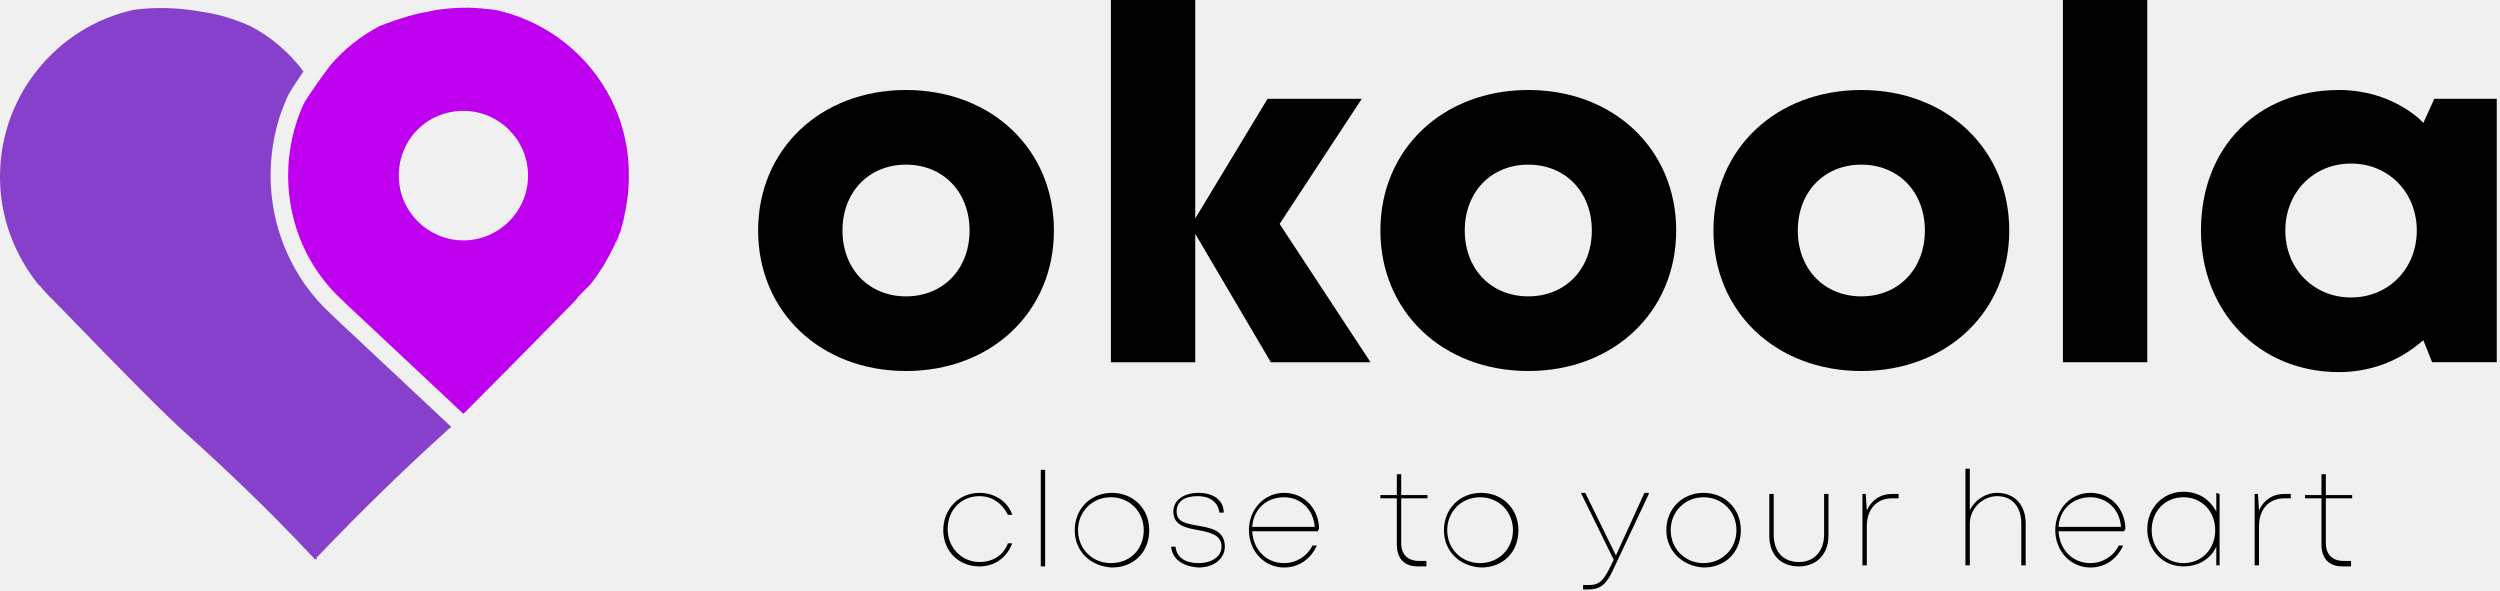
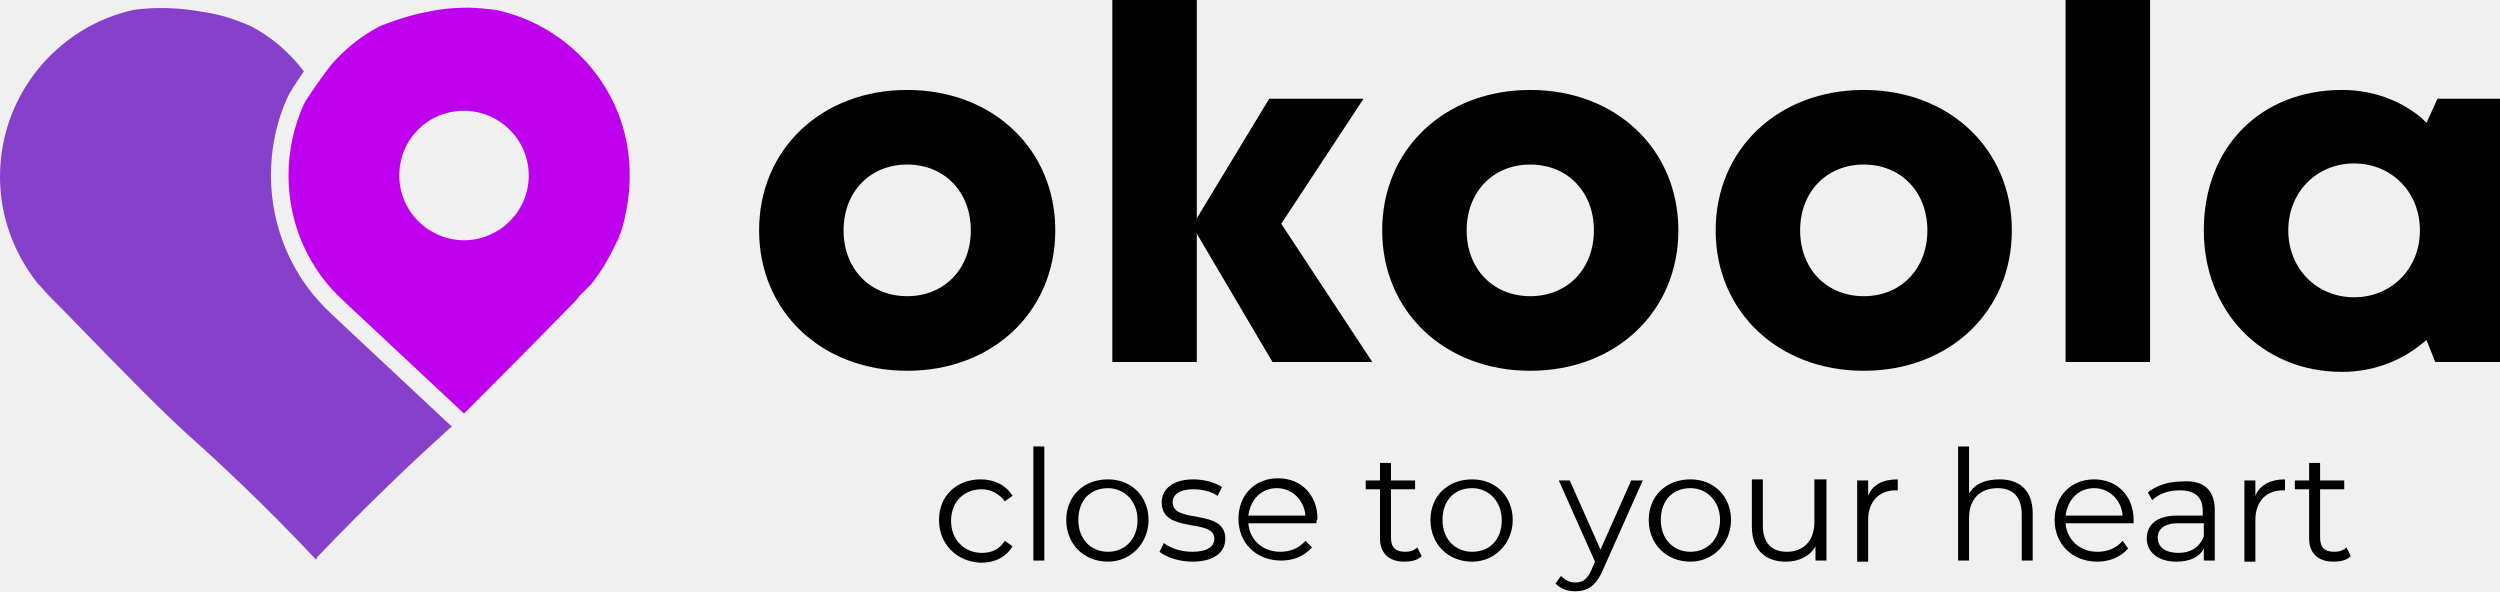
- <svg xmlns="http://www.w3.org/2000/svg" width="508" height="120" viewBox="0 0 508 120" fill="none">
-   <g clip-path="url(#clip0_1887_19741)">
-     <path d="M125.11 49.516C124.888 49.739 124.888 50.185 124.665 50.408C124.888 50.185 124.888 49.962 125.11 49.516Z" fill="#8740CC" />
-     <path d="M125.999 47.062C125.999 47.285 125.999 47.285 125.778 47.509C125.999 47.509 125.999 47.285 125.999 47.062Z" fill="#8740CC" />
-     <path d="M126.001 47.508C125.778 48.177 125.555 48.846 125.11 49.515C125.333 48.846 125.778 48.177 126.001 47.508Z" fill="#BF00EF" />
-     <path d="M126.891 44.832C126.668 45.724 126.446 46.393 126.223 47.286C126.446 46.393 126.668 45.501 126.891 44.832Z" fill="#BF00EF" />
-     <path d="M67.23 63.791C59.438 56.654 54.986 46.393 54.986 35.687C54.986 30.111 56.099 24.758 58.325 19.851C58.771 18.735 60.329 16.505 61.665 14.498C58.771 10.706 55.209 7.583 50.979 5.352C46.527 3.345 42.965 2.676 41.407 2.453C38.735 2.007 33.615 1.115 27.159 2.007C11.799 5.352 0 19.181 0 35.91C0 44.163 2.894 51.523 7.569 57.546C8.459 58.438 9.35 59.553 10.24 60.445C10.908 61.115 11.576 61.784 12.244 62.453C26.269 76.951 33.615 84.312 38.067 88.326C44.523 94.126 53.651 102.602 63.891 113.531V113.754L64.113 113.531L64.336 113.754V113.308C74.799 102.379 83.704 93.903 90.159 88.103C90.605 87.657 91.05 87.211 91.718 86.765L67.675 64.237L67.23 63.791Z" fill="#8740CC" />
-     <path d="M100.623 2.007C98.619 1.784 96.615 1.561 95.057 1.561C91.273 1.561 88.379 2.007 86.598 2.453C85.039 2.676 81.478 3.568 77.025 5.352C73.241 7.36 69.901 10.036 67.23 13.159C66.117 14.497 62.333 19.851 61.665 21.189C59.661 25.65 58.548 30.557 58.548 35.687C58.548 45.724 62.778 54.869 69.679 61.114C69.901 61.337 69.901 61.337 70.124 61.56L94.167 84.088C98.619 79.627 105.297 72.936 115.76 62.23C115.983 62.007 115.983 62.007 116.206 61.784C116.651 61.337 117.096 60.891 117.541 60.222C118.432 59.33 119.1 58.661 119.99 57.769C120.881 56.654 121.771 55.315 122.661 53.977C122.661 53.754 122.884 53.754 122.884 53.531C123.107 53.085 123.552 52.416 123.775 51.969C123.997 51.523 124.22 51.077 124.442 50.631C124.665 50.408 124.665 49.962 124.888 49.739C125.11 49.07 125.556 48.401 125.778 47.731C125.778 47.508 125.778 47.508 126.001 47.285C126.223 46.393 126.446 45.724 126.669 44.832C127.336 41.932 127.782 39.033 127.782 35.91C128.004 19.181 116.206 5.352 100.623 2.007ZM94.167 48.847C87.043 48.847 81.032 43.047 81.032 35.687C81.032 28.326 86.82 22.527 94.167 22.527C101.29 22.527 107.301 28.326 107.301 35.687C107.301 43.047 101.29 48.847 94.167 48.847Z" fill="#BF00EF" />
-     <path d="M184.103 18.289C166.739 18.289 154.05 30.334 154.05 46.839C154.05 63.345 166.739 75.389 184.103 75.389C201.467 75.389 214.157 63.345 214.157 46.839C214.157 30.334 201.467 18.289 184.103 18.289ZM184.103 60.222C176.535 60.222 171.192 54.646 171.192 46.839C171.192 39.033 176.535 33.456 184.103 33.456C191.672 33.456 197.015 39.033 197.015 46.839C197.015 54.646 191.672 60.222 184.103 60.222Z" fill="black" />
-     <path d="M276.712 20.074H257.567L242.874 44.387V0H225.733V73.606H242.874V47.509L258.235 73.606H278.493L260.016 45.502L276.712 20.074Z" fill="black" />
-     <path d="M310.549 18.289C293.185 18.289 280.496 30.334 280.496 46.839C280.496 63.345 293.185 75.389 310.549 75.389C327.913 75.389 340.602 63.345 340.602 46.839C340.602 30.334 327.913 18.289 310.549 18.289ZM310.549 60.222C302.98 60.222 297.638 54.646 297.638 46.839C297.638 39.033 302.98 33.456 310.549 33.456C318.118 33.456 323.461 39.033 323.461 46.839C323.461 54.646 318.118 60.222 310.549 60.222Z" fill="black" />
-     <path d="M378.225 18.289C360.86 18.289 348.171 30.334 348.171 46.839C348.171 63.345 360.86 75.389 378.225 75.389C395.589 75.389 408.278 63.345 408.278 46.839C408.278 30.334 395.589 18.289 378.225 18.289ZM378.225 60.222C370.656 60.222 365.313 54.646 365.313 46.839C365.313 39.033 370.656 33.456 378.225 33.456C385.793 33.456 391.136 39.033 391.136 46.839C391.136 54.646 385.793 60.222 378.225 60.222Z" fill="black" />
-     <path d="M436.327 0H419.186V73.606H436.327V0Z" fill="black" />
-     <path d="M492.427 24.98L491.536 24.088C487.084 20.297 481.296 18.289 475.285 18.289C458.812 18.289 447.236 29.888 447.236 46.839C447.236 63.345 459.034 75.612 475.285 75.612C481.296 75.612 486.861 73.605 491.314 70.036L492.427 69.144L494.208 73.605H507.342V20.073H494.653L492.427 24.98ZM477.734 60.445C470.165 60.445 464.377 54.646 464.377 46.839C464.377 39.033 470.165 33.233 477.734 33.233C485.303 33.233 491.091 39.033 491.091 46.839C491.091 54.646 485.303 60.445 477.734 60.445Z" fill="black" />
-     <path d="M191.672 107.732C191.672 103.494 194.789 100.148 199.019 100.148C202.135 100.148 204.807 101.933 205.697 104.609H204.807C203.694 102.379 201.69 100.818 199.019 100.818C195.234 100.818 192.563 103.717 192.563 107.509C192.563 111.301 195.457 114.2 199.019 114.2C201.69 114.2 203.916 112.862 204.807 110.409H205.697C204.584 113.308 202.135 115.093 199.019 115.093C194.789 115.093 191.672 111.97 191.672 107.732Z" fill="black" />
-     <path d="M211.485 95.465H212.376V115.093H211.485V95.465Z" fill="black" />
-     <path d="M218.386 107.732C218.386 103.494 221.503 100.148 225.955 100.148C230.185 100.148 233.524 103.271 233.524 107.732C233.524 112.193 230.407 115.316 225.955 115.316C221.503 115.093 218.386 111.97 218.386 107.732ZM232.411 107.732C232.411 103.94 229.517 101.041 225.733 101.041C221.948 101.041 219.054 103.94 219.054 107.732C219.054 111.524 221.948 114.424 225.733 114.424C229.74 114.424 232.411 111.524 232.411 107.732Z" fill="black" />
-     <path d="M237.977 111.078H238.867C239.09 113.308 240.871 114.424 243.542 114.424C246.213 114.424 248.217 113.085 248.217 111.078C248.217 108.624 245.768 108.178 243.542 107.732C241.093 107.286 238.422 106.84 238.422 103.94C238.422 101.71 240.425 100.148 243.542 100.148C246.659 100.148 248.662 101.71 248.662 104.163H247.772C247.549 102.156 245.991 100.818 243.319 100.818C240.648 100.818 239.09 101.933 239.09 103.94C239.09 106.171 241.093 106.394 243.542 106.84C245.991 107.286 248.885 107.732 248.885 111.078C248.885 113.531 246.659 115.316 243.542 115.316C240.203 115.093 238.199 113.531 237.977 111.078Z" fill="black" />
-     <path d="M267.807 107.955H254.45C254.673 111.747 257.344 114.424 260.906 114.424C263.355 114.424 265.581 113.085 266.694 110.855H267.584C266.249 113.754 263.8 115.316 260.906 115.316C256.899 115.316 253.782 111.97 253.782 107.732C253.782 103.494 256.899 100.148 260.906 100.148C265.136 100.148 268.03 103.494 268.03 107.509C267.807 107.732 267.807 107.732 267.807 107.955ZM254.45 107.063H267.139C266.917 103.494 264.245 101.041 260.906 101.041C257.344 101.041 254.673 103.494 254.45 107.063Z" fill="black" />
-     <path d="M289.846 114.201V115.093H288.065C285.394 115.093 283.835 113.532 283.835 110.633V101.264H280.496V100.595H283.835V96.357H284.726V100.595H290.069V101.264H284.726V110.409C284.726 112.64 286.061 113.978 288.288 113.978H289.846V114.201Z" fill="black" />
-     <path d="M293.408 107.732C293.408 103.494 296.525 100.148 300.977 100.148C305.207 100.148 308.546 103.271 308.546 107.732C308.546 112.193 305.429 115.316 300.977 115.316C296.525 115.093 293.408 111.97 293.408 107.732ZM307.433 107.732C307.433 103.94 304.539 101.041 300.754 101.041C296.97 101.041 294.076 103.94 294.076 107.732C294.076 111.524 296.97 114.424 300.754 114.424C304.539 114.424 307.433 111.524 307.433 107.732Z" fill="black" />
-     <path d="M335.037 100.371L327.691 115.985C326.355 118.884 325.019 119.777 322.793 119.777H321.68V118.884H322.793C324.797 118.884 325.687 118.215 327.023 115.539L327.913 113.754L321.235 100.148H322.125L328.359 112.862L334.147 100.148H335.037V100.371Z" fill="black" />
-     <path d="M338.599 107.732C338.599 103.494 341.715 100.148 346.168 100.148C350.398 100.148 353.737 103.271 353.737 107.732C353.737 112.193 350.62 115.316 346.168 115.316C341.938 115.093 338.599 111.97 338.599 107.732ZM352.846 107.732C352.846 103.94 349.952 101.041 346.168 101.041C342.383 101.041 339.489 103.94 339.489 107.732C339.489 111.524 342.383 114.424 346.168 114.424C349.952 114.424 352.846 111.524 352.846 107.732Z" fill="black" />
-     <path d="M359.525 108.849V100.373H360.415V108.626C360.415 112.195 362.419 114.202 365.536 114.202C368.652 114.202 370.656 111.972 370.656 108.626V100.373H371.546V108.849C371.546 112.641 369.097 115.094 365.536 115.094C361.751 115.094 359.525 112.641 359.525 108.849Z" fill="black" />
-     <path d="M385.794 100.373V101.265H384.458C381.341 101.265 379.338 103.496 379.338 106.841V114.871H378.447V100.373H379.115L379.338 103.719C380.228 101.711 382.009 100.373 384.458 100.373H385.794Z" fill="black" />
-     <path d="M411.617 106.395V114.87H410.726V106.395C410.726 103.049 408.946 100.818 405.829 100.818C402.935 100.818 400.264 103.272 400.264 106.395V114.87H399.373V95.242H400.264V103.718C401.154 101.711 403.38 100.149 405.829 100.149C409.391 100.149 411.617 102.603 411.617 106.395Z" fill="black" />
-     <path d="M431.652 107.955H418.296C418.518 111.747 421.19 114.424 424.751 114.424C427.2 114.424 429.426 113.085 430.539 110.855H431.43C430.094 113.754 427.645 115.316 424.751 115.316C420.744 115.316 417.628 111.97 417.628 107.732C417.628 103.494 420.744 100.148 424.751 100.148C428.981 100.148 431.875 103.494 431.875 107.509C431.652 107.732 431.652 107.732 431.652 107.955ZM418.296 107.063H430.985C430.762 103.494 428.091 101.041 424.751 101.041C421.19 101.041 418.518 103.494 418.296 107.063Z" fill="black" />
-     <path d="M451.02 100.372V114.87H450.352V111.078C449.239 113.532 446.79 115.093 443.674 115.093C439.444 115.093 436.327 111.747 436.327 107.509C436.327 103.272 439.444 99.926 443.674 99.926C446.79 99.926 449.017 101.487 450.352 103.941V100.149L451.02 100.372ZM450.13 107.732C450.13 103.941 447.458 101.041 443.674 101.041C439.889 101.041 437.218 103.941 437.218 107.732C437.218 111.524 440.112 114.424 443.674 114.424C447.458 114.424 450.13 111.524 450.13 107.732Z" fill="black" />
-     <path d="M465.49 100.373V101.265H464.154C461.038 101.265 459.034 103.496 459.034 106.841V114.871H458.144V100.373H458.812L459.034 103.719C459.925 101.711 461.706 100.373 464.154 100.373H465.49Z" fill="black" />
-     <path d="M477.734 114.201V115.093H475.953C473.282 115.093 471.723 113.532 471.723 110.633V101.264H468.384V100.595H471.723V96.357H472.614V100.595H477.957V101.264H472.614V110.409C472.614 112.64 473.949 113.978 476.176 113.978H477.734V114.201Z" fill="black" />
+ <svg xmlns="http://www.w3.org/2000/svg" version="1.1" id="Слой_1" x="0px" y="0px" viewBox="0 0 227.9 53.9" style="enable-background:new 0 0 227.9 53.9;" xml:space="preserve">
+   <style type="text/css">
+ 	.st0{fill:#8740CC;}
+ 	.st1{fill:#BF00EF;}
+ 	.st2{fill:none;stroke:#BF00EF;stroke-width:0;stroke-linecap:round;stroke-linejoin:round;}
+ </style>
+   <g>
+     <g>
+       <path class="st0" d="M55.7,23.3c-0.1,0.2-0.3,0.5-0.4,0.7C55.4,23.8,55.6,23.5,55.7,23.3z" />
+       <path class="st0" d="M56.2,22.2c-0.1,0.1-0.1,0.3-0.2,0.4C56.1,22.5,56.1,22.4,56.2,22.2z" />
+       <path class="st0" d="M56.6,21.1c0,0.1,0,0.1-0.1,0.2C56.6,21.3,56.6,21.2,56.6,21.1z" />
+       <path class="st0" d="M57,20C57,20,57,20,57,20C57,20,57,20,57,20z" />
+       <path class="st1" d="M56.6,21.3c-0.1,0.3-0.2,0.6-0.4,0.9C56.3,21.9,56.5,21.6,56.6,21.3z" />
+       <path class="st1" d="M57,20.1c-0.1,0.4-0.2,0.7-0.3,1.1C56.8,20.8,56.9,20.4,57,20.1z" />
+       <path class="st1" d="M56,22.7c-0.1,0.2-0.2,0.4-0.3,0.6C55.8,23.1,55.9,22.9,56,22.7z" />
+       <path class="st1" d="M55.3,24c0,0.1-0.1,0.1-0.1,0.2C55.2,24.1,55.3,24.1,55.3,24z" />
+       <g>
+         <path class="st0" d="M30.2,28.6c-3.5-3.2-5.5-7.8-5.5-12.6c0-2.5,0.5-4.9,1.5-7.1c0.2-0.5,0.9-1.5,1.5-2.4     c-1.3-1.7-2.9-3.1-4.8-4.1c-2-0.9-3.6-1.2-4.3-1.3c-1.2-0.2-3.5-0.6-6.4-0.2C5.3,2.4,0,8.6,0,16.1c0,3.7,1.3,7,3.4,9.7     c0.4,0.4,0.8,0.9,1.2,1.3c0.3,0.3,0.6,0.6,0.9,0.9c6.3,6.5,9.6,9.8,11.6,11.6c2.9,2.6,7,6.4,11.6,11.3V51c0,0,0.1-0.1,0.1-0.1     c0,0,0.1,0.1,0.1,0.1v-0.2c4.7-4.9,8.7-8.7,11.6-11.3c0.2-0.2,0.4-0.4,0.7-0.6L30.4,28.8L30.2,28.6z" />
+         <path class="st1" d="M45.2,0.9c-0.9-0.1-1.8-0.2-2.5-0.2c-1.7,0-3,0.2-3.8,0.4c-0.7,0.1-2.3,0.5-4.3,1.3     c-1.7,0.9-3.2,2.1-4.4,3.5c-0.5,0.6-2.2,3-2.5,3.6c-0.9,2-1.4,4.2-1.4,6.5c0,4.5,1.9,8.6,5,11.4c0.1,0.1,0.1,0.1,0.2,0.2     l10.8,10.1c2-2,5-5,9.7-9.8c0.1-0.1,0.1-0.1,0.2-0.2c0.2-0.2,0.4-0.4,0.6-0.7c0.4-0.4,0.7-0.7,1.1-1.1c0.4-0.5,0.8-1.1,1.2-1.7     c0-0.1,0.1-0.1,0.1-0.2c0.1-0.2,0.3-0.5,0.4-0.7c0.1-0.2,0.2-0.4,0.3-0.6c0.1-0.1,0.1-0.3,0.2-0.4c0.1-0.3,0.3-0.6,0.4-0.9     c0-0.1,0-0.1,0.1-0.2c0.1-0.4,0.2-0.7,0.3-1.1c0,0,0,0,0,0c0.3-1.3,0.5-2.6,0.5-4C57.5,8.6,52.2,2.4,45.2,0.9z M42.3,21.9     c-3.2,0-5.9-2.6-5.9-5.9s2.6-5.9,5.9-5.9c3.2,0,5.9,2.6,5.9,5.9S45.5,21.9,42.3,21.9z" />
+         <path class="st2" d="M31.3,27.4c0.1,0.1,0.1,0.1,0.2,0.2" />
+       </g>
+     </g>
+     <g>
+       <path d="M82.7,8.2c-7.8,0-13.5,5.4-13.5,12.8c0,7.4,5.7,12.8,13.5,12.8S96.2,28.4,96.2,21C96.2,13.6,90.5,8.2,82.7,8.2z M82.7,27    c-3.4,0-5.8-2.5-5.8-6s2.4-6,5.8-6c3.4,0,5.8,2.5,5.8,6C88.5,24.5,86.1,27,82.7,27z" />
+       <polygon points="124.3,9 115.7,9 109.1,19.9 109.1,0 101.4,0 101.4,33 109.1,33 109.1,21.3 116,33 125.1,33 116.8,20.4   " />
+       <path d="M139.5,8.2c-7.8,0-13.5,5.4-13.5,12.8c0,7.4,5.7,12.8,13.5,12.8c7.8,0,13.5-5.4,13.5-12.8C153,13.6,147.3,8.2,139.5,8.2z     M139.5,27c-3.4,0-5.8-2.5-5.8-6s2.4-6,5.8-6c3.4,0,5.8,2.5,5.8,6C145.3,24.5,142.9,27,139.5,27z" />
+       <path d="M169.9,8.2c-7.8,0-13.5,5.4-13.5,12.8c0,7.4,5.7,12.8,13.5,12.8c7.8,0,13.5-5.4,13.5-12.8C183.4,13.6,177.7,8.2,169.9,8.2    z M169.9,27c-3.4,0-5.8-2.5-5.8-6s2.4-6,5.8-6c3.4,0,5.8,2.5,5.8,6C175.7,24.5,173.3,27,169.9,27z" />
+       <rect x="188.3" width="7.7" height="33" />
+       <path d="M221.2,11.2l-0.4-0.4c-2-1.7-4.6-2.6-7.3-2.6c-7.4,0-12.6,5.2-12.6,12.8c0,7.4,5.3,12.9,12.6,12.9c2.7,0,5.2-0.9,7.2-2.5    l0.5-0.4l0.8,2h5.9V9l-5.7,0L221.2,11.2z M214.6,27.1c-3.4,0-6-2.6-6-6.1c0-3.5,2.6-6.1,6-6.1c3.4,0,6,2.6,6,6.1    C220.6,24.5,218,27.1,214.6,27.1z" />
+     </g>
  </g>
-   <defs>
-     <clipPath id="clip0_1887_19741">
-       <rect width="507.342" height="120" fill="white" />
-     </clipPath>
-   </defs>
+   <g>
+     <path d="M85.6,47.4c0-2.2,1.6-3.7,3.8-3.7c1.2,0,2.3,0.5,2.9,1.5l-0.7,0.5c-0.5-0.7-1.3-1.1-2.1-1.1c-1.6,0-2.8,1.1-2.8,2.9   c0,1.7,1.2,2.9,2.8,2.9c0.9,0,1.6-0.3,2.1-1.1l0.7,0.5c-0.6,1-1.6,1.5-2.9,1.5C87.2,51.2,85.6,49.6,85.6,47.4z" />
+     <path d="M94.2,40.7h1v10.4h-1V40.7z" />
+     <path d="M97.2,47.4c0-2.2,1.6-3.7,3.8-3.7c2.2,0,3.7,1.6,3.7,3.7s-1.6,3.8-3.7,3.8C98.8,51.2,97.2,49.6,97.2,47.4z M103.7,47.4   c0-1.7-1.2-2.9-2.7-2.9c-1.6,0-2.7,1.1-2.7,2.9s1.2,2.9,2.7,2.9C102.5,50.3,103.7,49.2,103.7,47.4z" />
+     <path d="M105.7,50.3l0.4-0.8c0.6,0.5,1.6,0.8,2.6,0.8c1.4,0,2-0.5,2-1.2c0-1.9-4.8-0.4-4.8-3.3c0-1.2,1-2.1,2.9-2.1   c1,0,2,0.3,2.6,0.7l-0.4,0.8c-0.6-0.4-1.4-0.6-2.2-0.6c-1.3,0-1.9,0.5-1.9,1.2c0,2,4.8,0.5,4.8,3.3c0,1.3-1.1,2.1-3,2.1   C107.5,51.2,106.3,50.8,105.7,50.3z" />
+     <path d="M120,47.7h-6.2c0.1,1.5,1.3,2.6,2.9,2.6c0.9,0,1.7-0.3,2.3-1l0.6,0.6c-0.7,0.8-1.7,1.2-2.8,1.2c-2.3,0-3.9-1.6-3.9-3.8   s1.5-3.7,3.6-3.7c2.1,0,3.6,1.5,3.6,3.7C120,47.5,120,47.6,120,47.7z M113.8,47h5.2c-0.1-1.4-1.2-2.5-2.6-2.5   C115,44.5,114,45.5,113.8,47z" />
+     <path d="M129.6,50.7c-0.4,0.4-1,0.5-1.6,0.5c-1.4,0-2.2-0.8-2.2-2.1v-4.5h-1.3v-0.8h1.3v-1.6h1v1.6h2.2v0.8h-2.2V49   c0,0.9,0.4,1.3,1.3,1.3c0.4,0,0.8-0.1,1.1-0.4L129.6,50.7z" />
+     <path d="M130.4,47.4c0-2.2,1.6-3.7,3.8-3.7c2.2,0,3.7,1.6,3.7,3.7s-1.6,3.8-3.7,3.8C132,51.2,130.4,49.6,130.4,47.4z M136.9,47.4   c0-1.7-1.2-2.9-2.7-2.9c-1.6,0-2.7,1.1-2.7,2.9s1.2,2.9,2.7,2.9C135.8,50.3,136.9,49.2,136.9,47.4z" />
+     <path d="M149.8,43.7l-3.7,8.3c-0.6,1.4-1.4,1.9-2.5,1.9c-0.7,0-1.3-0.2-1.8-0.7l0.5-0.7c0.4,0.4,0.8,0.6,1.3,0.6   c0.7,0,1.1-0.3,1.5-1.2l0.3-0.7l-3.3-7.4h1l2.8,6.3l2.8-6.3H149.8z" />
+     <path d="M150.3,47.4c0-2.2,1.6-3.7,3.8-3.7c2.2,0,3.7,1.6,3.7,3.7s-1.6,3.8-3.7,3.8C151.9,51.2,150.3,49.6,150.3,47.4z M156.8,47.4   c0-1.7-1.2-2.9-2.7-2.9c-1.6,0-2.7,1.1-2.7,2.9s1.2,2.9,2.7,2.9C155.6,50.3,156.8,49.2,156.8,47.4z" />
+     <path d="M166.5,43.7v7.4h-1v-1.3c-0.5,0.9-1.5,1.4-2.7,1.4c-1.9,0-3.1-1.1-3.1-3.2v-4.3h1v4.2c0,1.6,0.8,2.4,2.2,2.4   c1.5,0,2.5-1,2.5-2.7v-3.9H166.5z" />
+     <path d="M173,43.7v1c-0.1,0-0.2,0-0.2,0c-1.5,0-2.5,1-2.5,2.7v3.8h-1v-7.4h1v1.4C170.7,44.2,171.6,43.7,173,43.7z" />
+     <path d="M185.3,46.8v4.3h-1v-4.2c0-1.6-0.8-2.4-2.2-2.4c-1.6,0-2.6,1-2.6,2.7v3.9h-1V40.7h1V45c0.5-0.9,1.5-1.3,2.8-1.3   C184.1,43.7,185.3,44.7,185.3,46.8z" />
+     <path d="M194.5,47.7h-6.2c0.1,1.5,1.3,2.6,2.9,2.6c0.9,0,1.7-0.3,2.3-1L194,50c-0.7,0.8-1.7,1.2-2.8,1.2c-2.3,0-3.9-1.6-3.9-3.8   s1.5-3.7,3.6-3.7c2.1,0,3.6,1.5,3.6,3.7C194.5,47.5,194.5,47.6,194.5,47.7z M188.3,47h5.2c-0.1-1.4-1.2-2.5-2.6-2.5   C189.5,44.5,188.5,45.5,188.3,47z" />
+     <path d="M201.9,46.5v4.6h-1V50c-0.4,0.8-1.3,1.2-2.5,1.2c-1.7,0-2.7-0.9-2.7-2.1c0-1.1,0.7-2.1,2.8-2.1h2.3v-0.4   c0-1.3-0.7-1.9-2.1-1.9c-1,0-1.9,0.3-2.5,0.9l-0.4-0.7c0.7-0.6,1.8-1,3-1C200.8,43.7,201.9,44.6,201.9,46.5z M200.9,48.9v-1.2h-2.3   c-1.4,0-1.9,0.6-1.9,1.3c0,0.9,0.7,1.4,1.9,1.4C199.7,50.4,200.5,49.9,200.9,48.9z" />
+     <path d="M208.3,43.7v1c-0.1,0-0.2,0-0.2,0c-1.5,0-2.5,1-2.5,2.7v3.8h-1v-7.4h1v1.4C206,44.2,207,43.7,208.3,43.7z" />
+     <path d="M214.3,50.7c-0.4,0.4-1,0.5-1.6,0.5c-1.4,0-2.2-0.8-2.2-2.1v-4.5h-1.3v-0.8h1.3v-1.6h1v1.6h2.2v0.8h-2.2V49   c0,0.9,0.4,1.3,1.3,1.3c0.4,0,0.8-0.1,1.1-0.4L214.3,50.7z" />
+   </g>
</svg>
